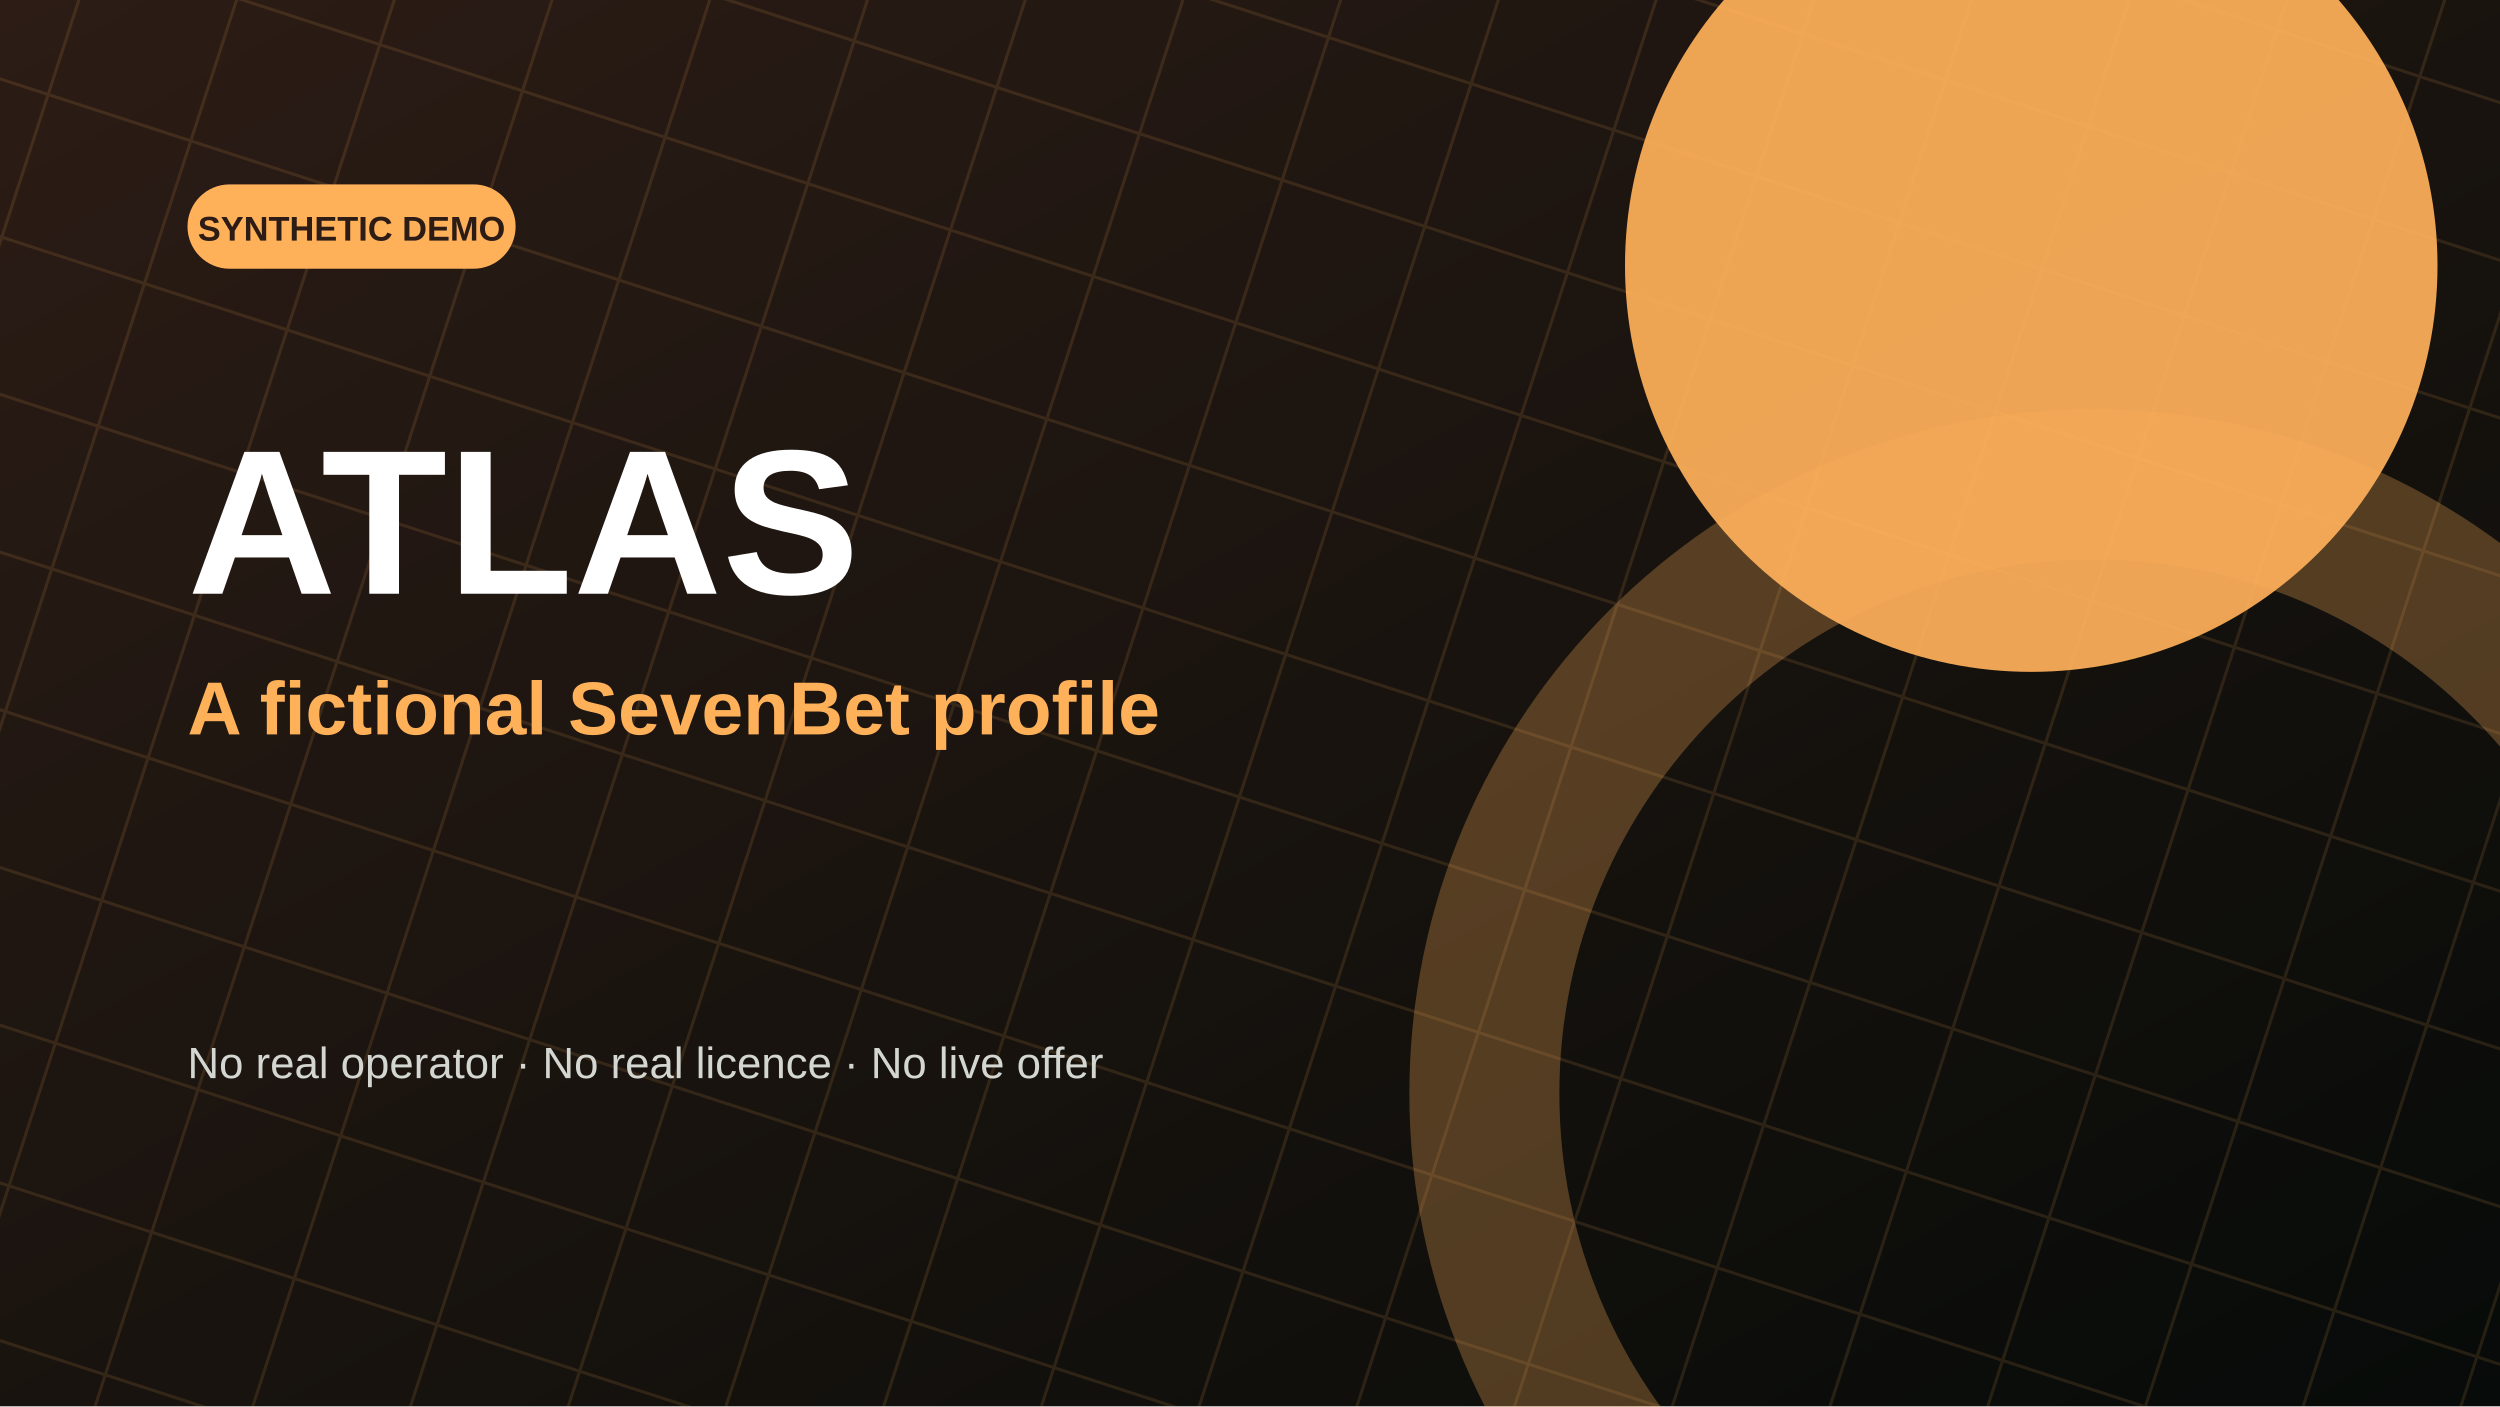
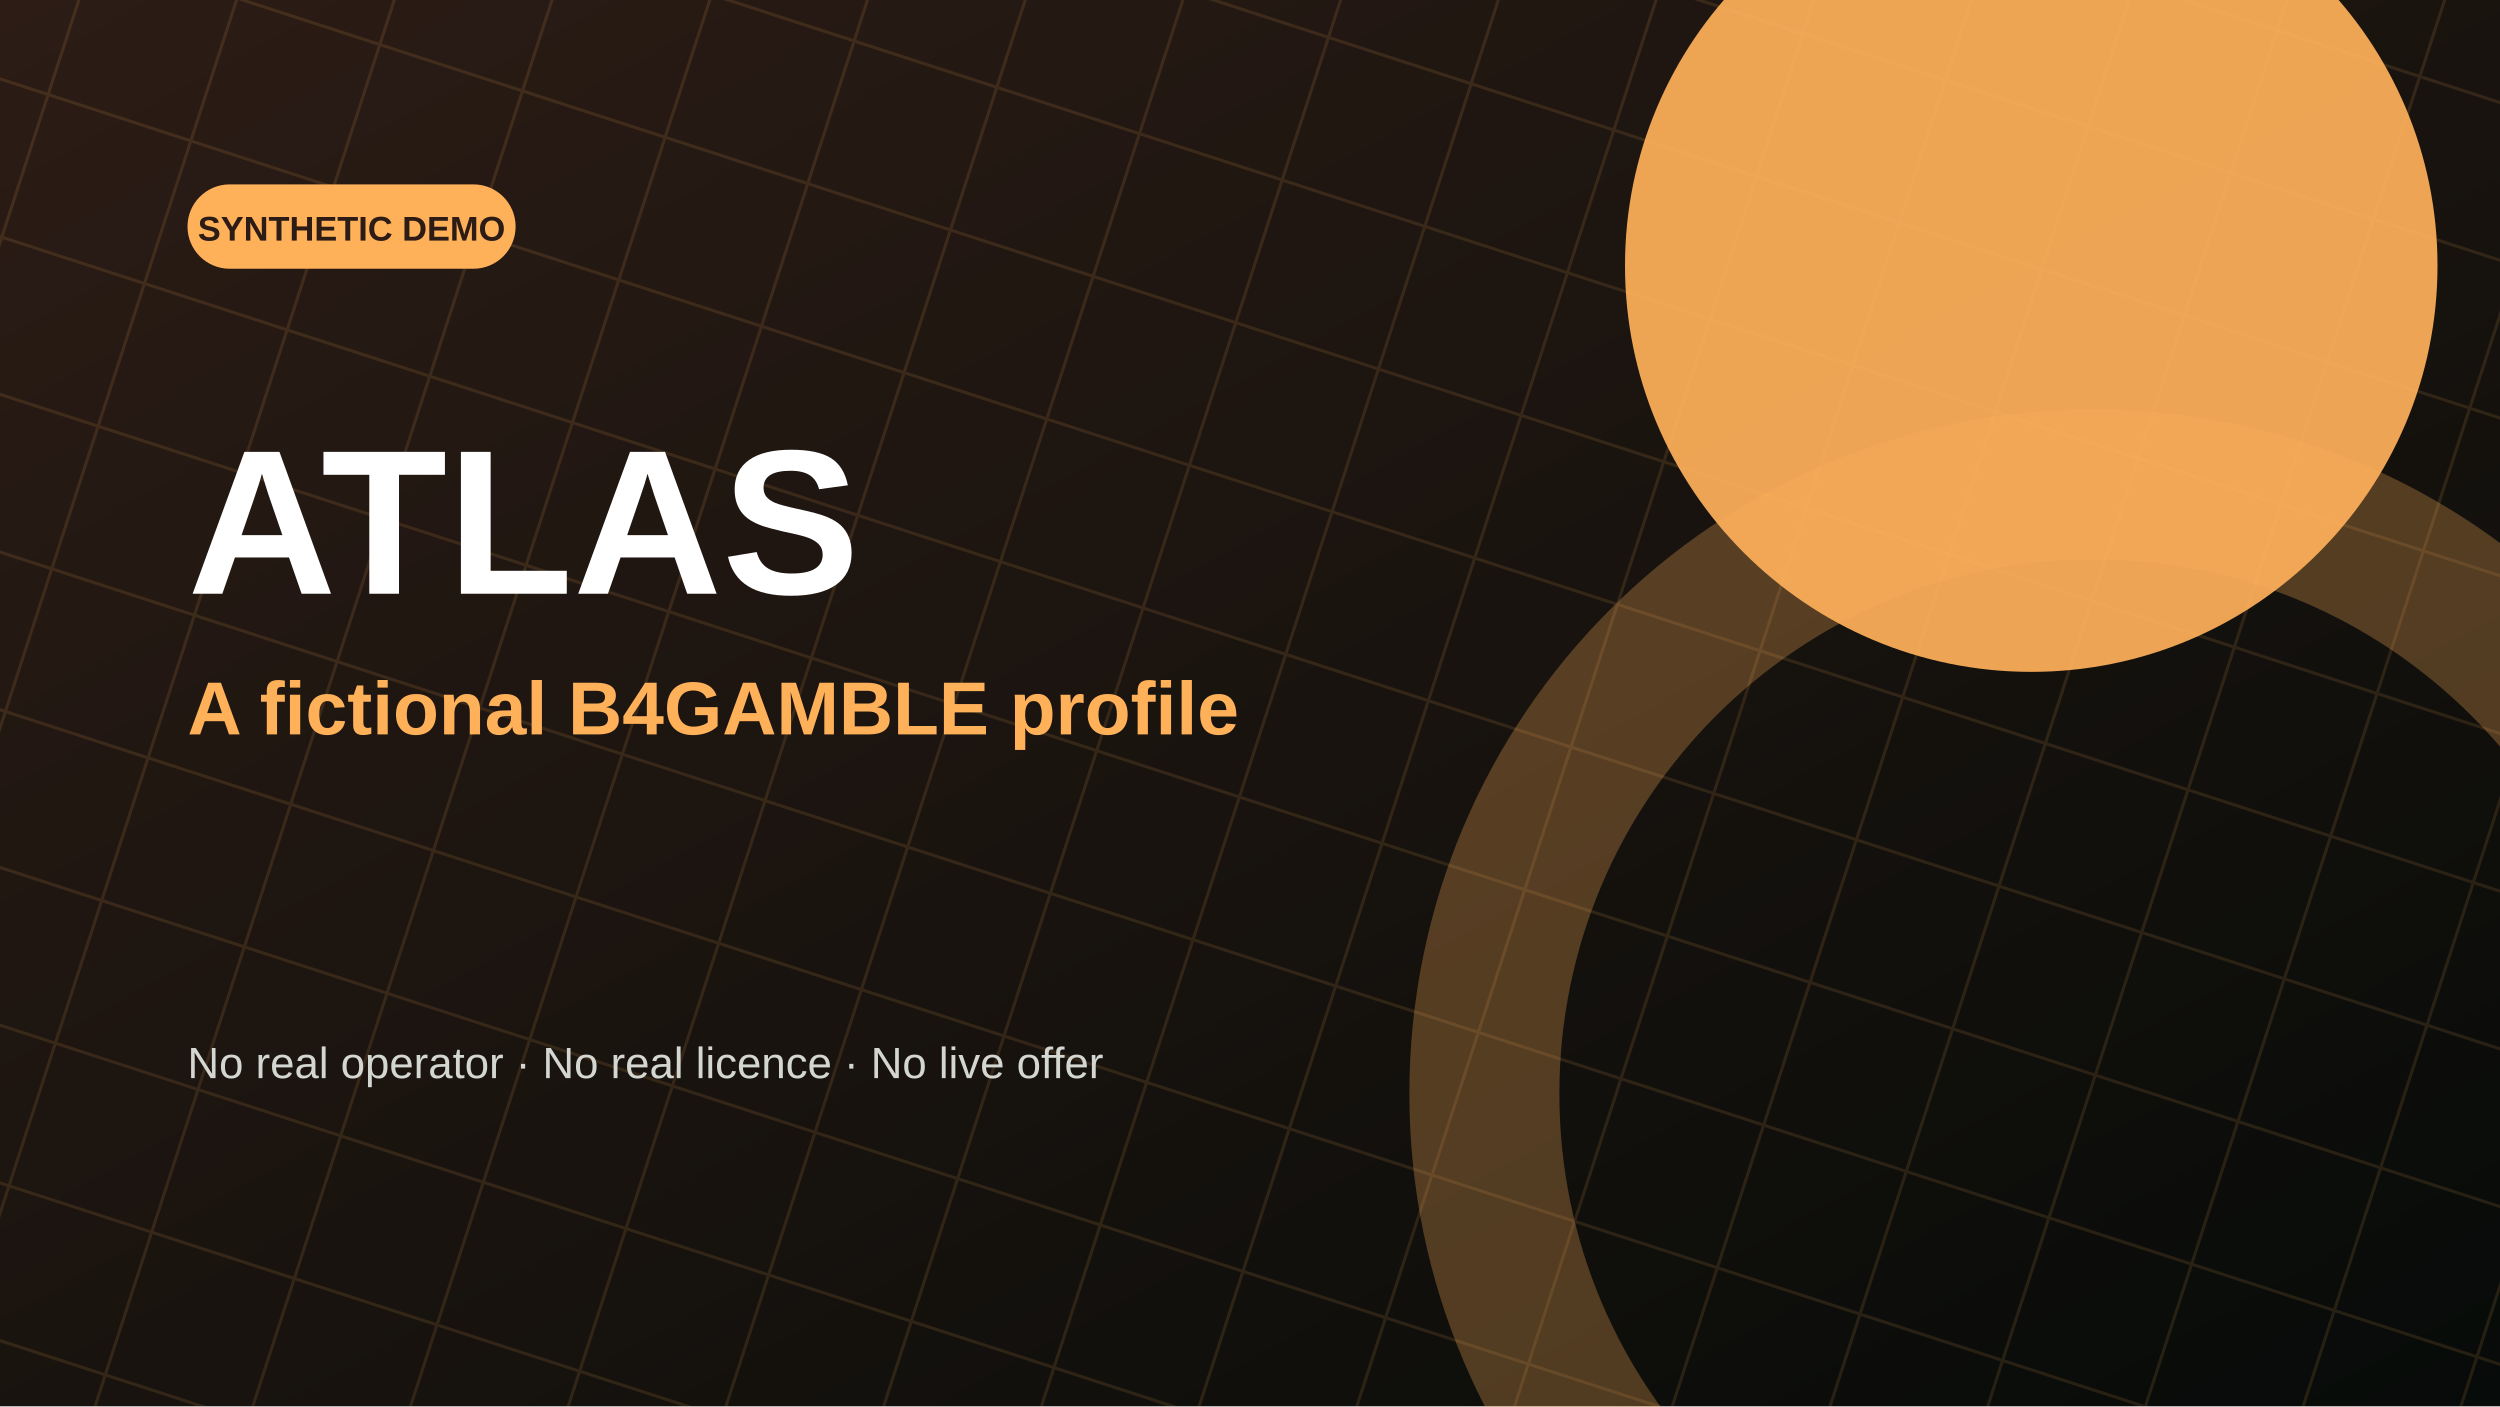
<svg xmlns="http://www.w3.org/2000/svg" width="1600" height="900" viewBox="0 0 1600 900" role="img" aria-labelledby="title">
  <defs>
    <linearGradient id="g" x1="0" y1="0" x2="1" y2="1">
      <stop stop-color="#2c1c15" />
      <stop offset="1" stop-color="#070b09" />
    </linearGradient>
    <pattern id="p" width="96" height="96" patternUnits="userSpaceOnUse" patternTransform="rotate(18)">
      <path d="M0 48h96M48 0v96" stroke="#ffb15a" stroke-opacity=".12" stroke-width="2" />
    </pattern>
  </defs>
  <rect width="1600" height="900" fill="url(#g)" />
  <rect width="1600" height="900" fill="url(#p)" />
  <circle cx="1300" cy="170" r="260" fill="#ffb15a" fill-opacity=".92" />
  <circle cx="1340" cy="700" r="390" fill="none" stroke="#ffb15a" stroke-opacity=".28" stroke-width="96" />
  <rect x="120" y="118" width="210" height="54" rx="27" fill="#ffb15a" />
  <text x="225" y="154" text-anchor="middle" font-family="Arial,sans-serif" font-size="22" font-weight="900" fill="#2c1c15">SYNTHETIC DEMO</text>
  <text x="120" y="380" font-family="Arial,sans-serif" font-size="132" font-weight="900" fill="#fff">ATLAS</text>
-   <text x="120" y="470" font-family="Arial,sans-serif" font-size="48" font-weight="700" fill="#ffb15a">A fictional SevenBet profile</text>
+   <text x="120" y="470" font-family="Arial,sans-serif" font-size="48" font-weight="700" fill="#ffb15a">A fictional B4GAMBLE profile</text>
  <text x="120" y="690" font-family="Arial,sans-serif" font-size="28" fill="#d4d7d1">No real operator · No real licence · No live offer</text>
</svg>
